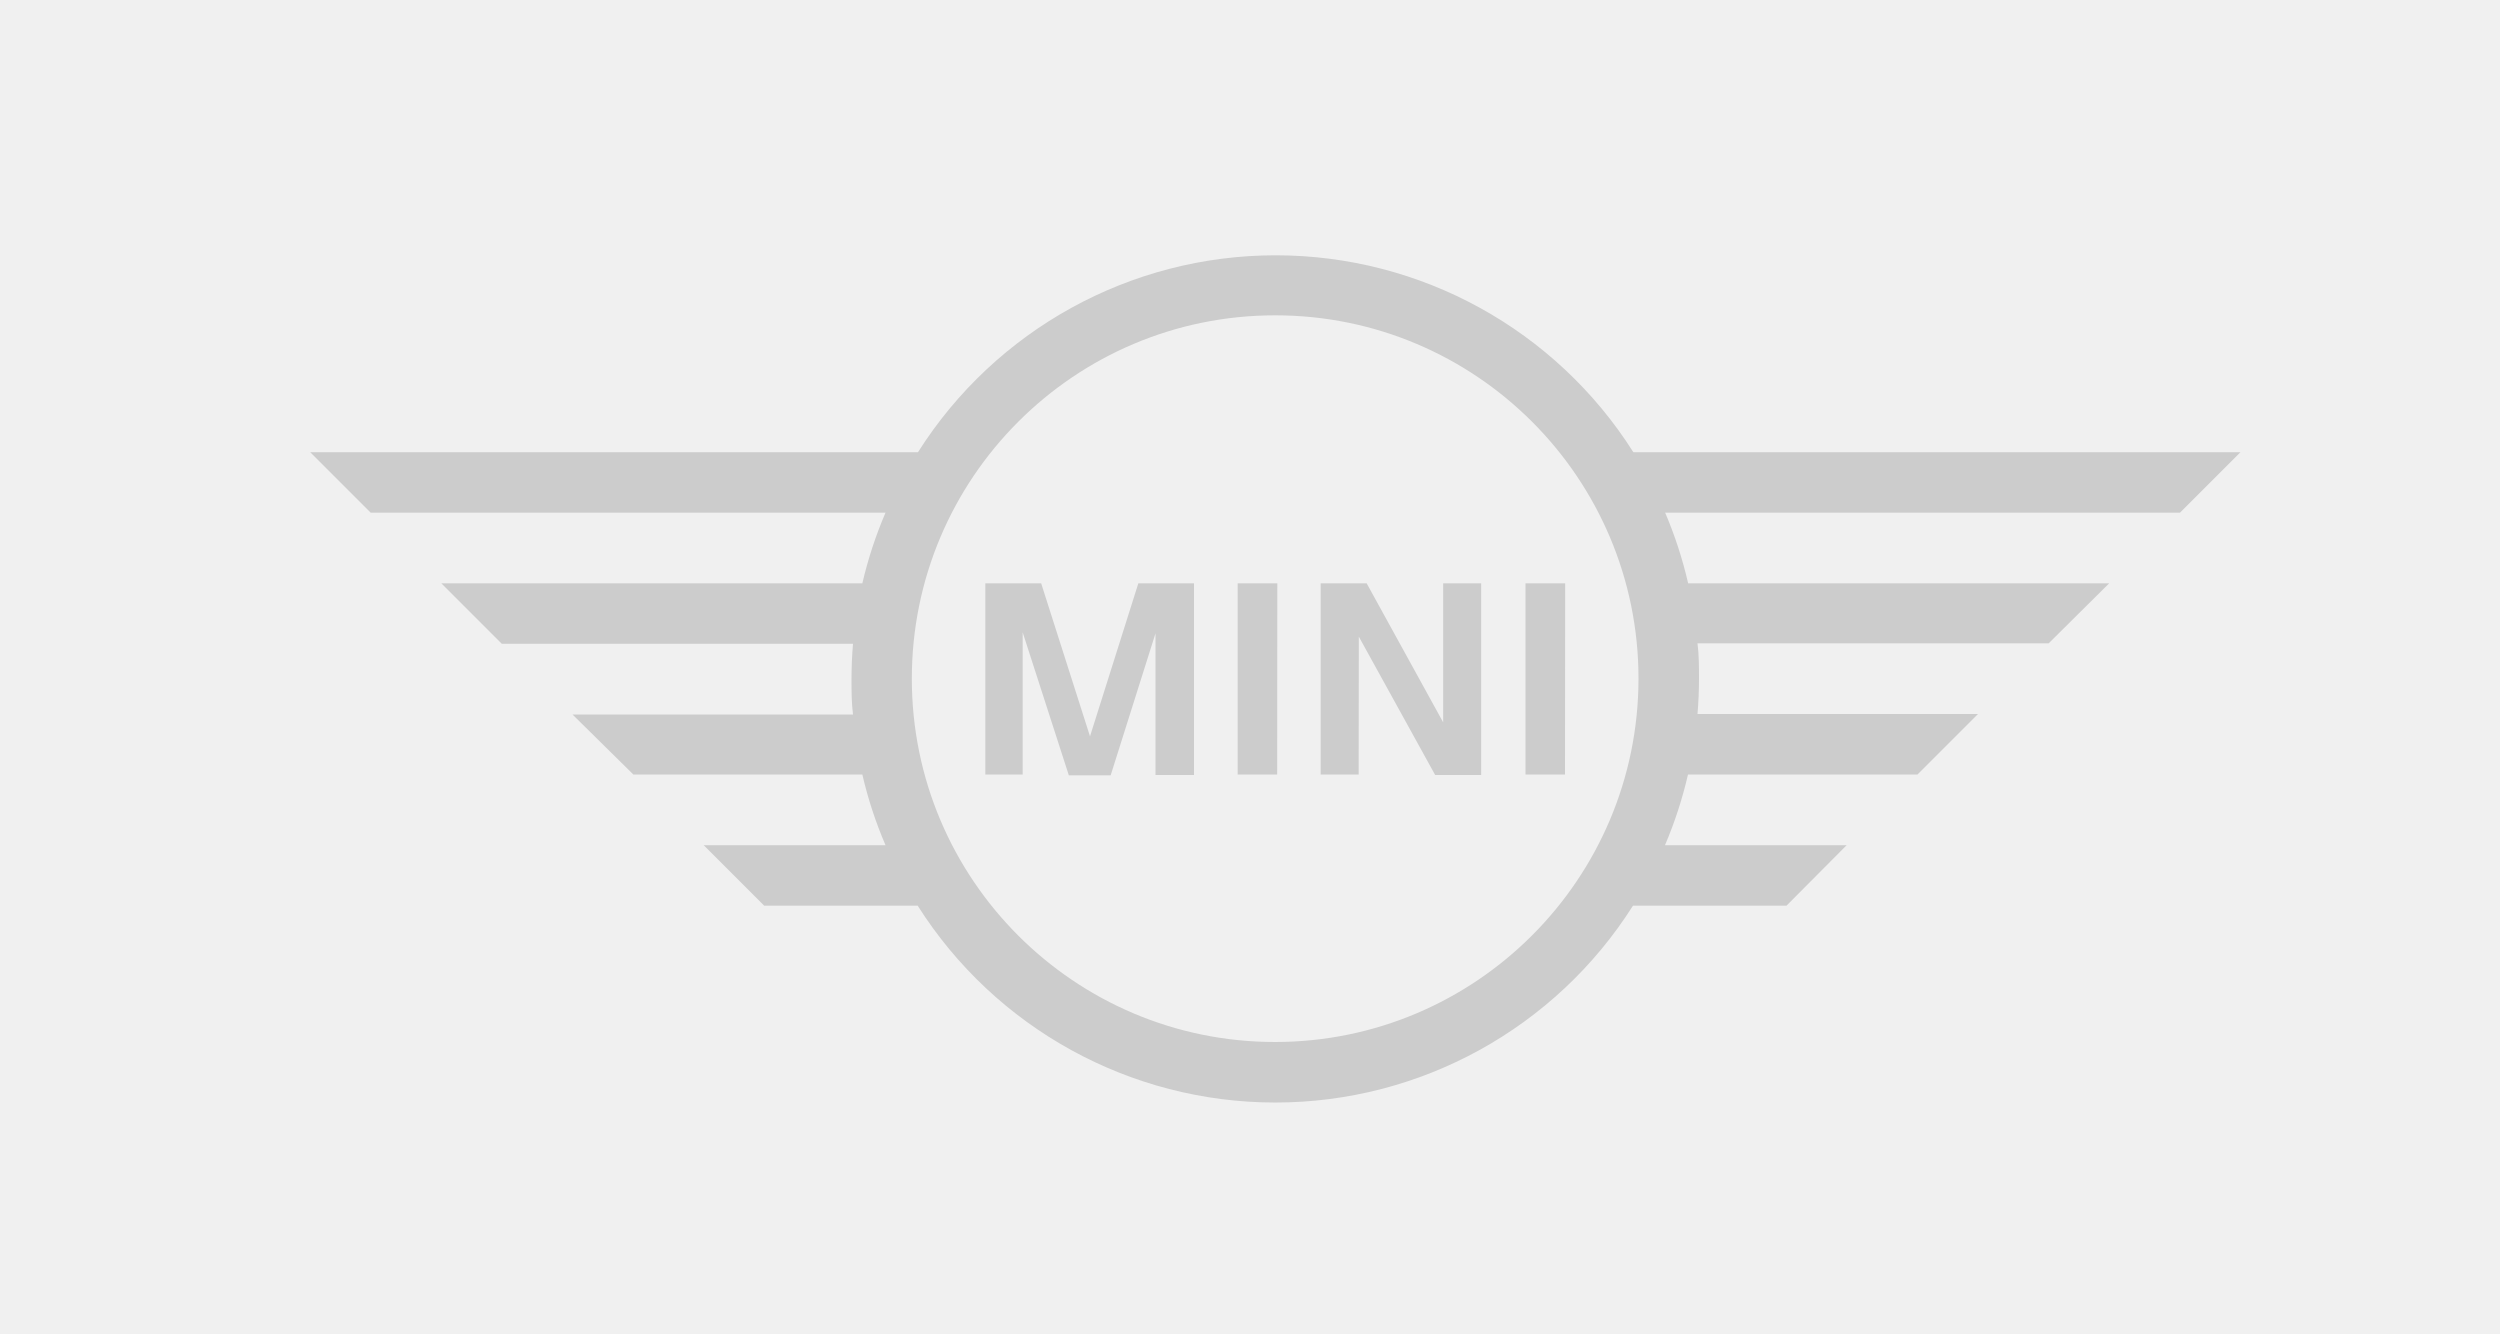
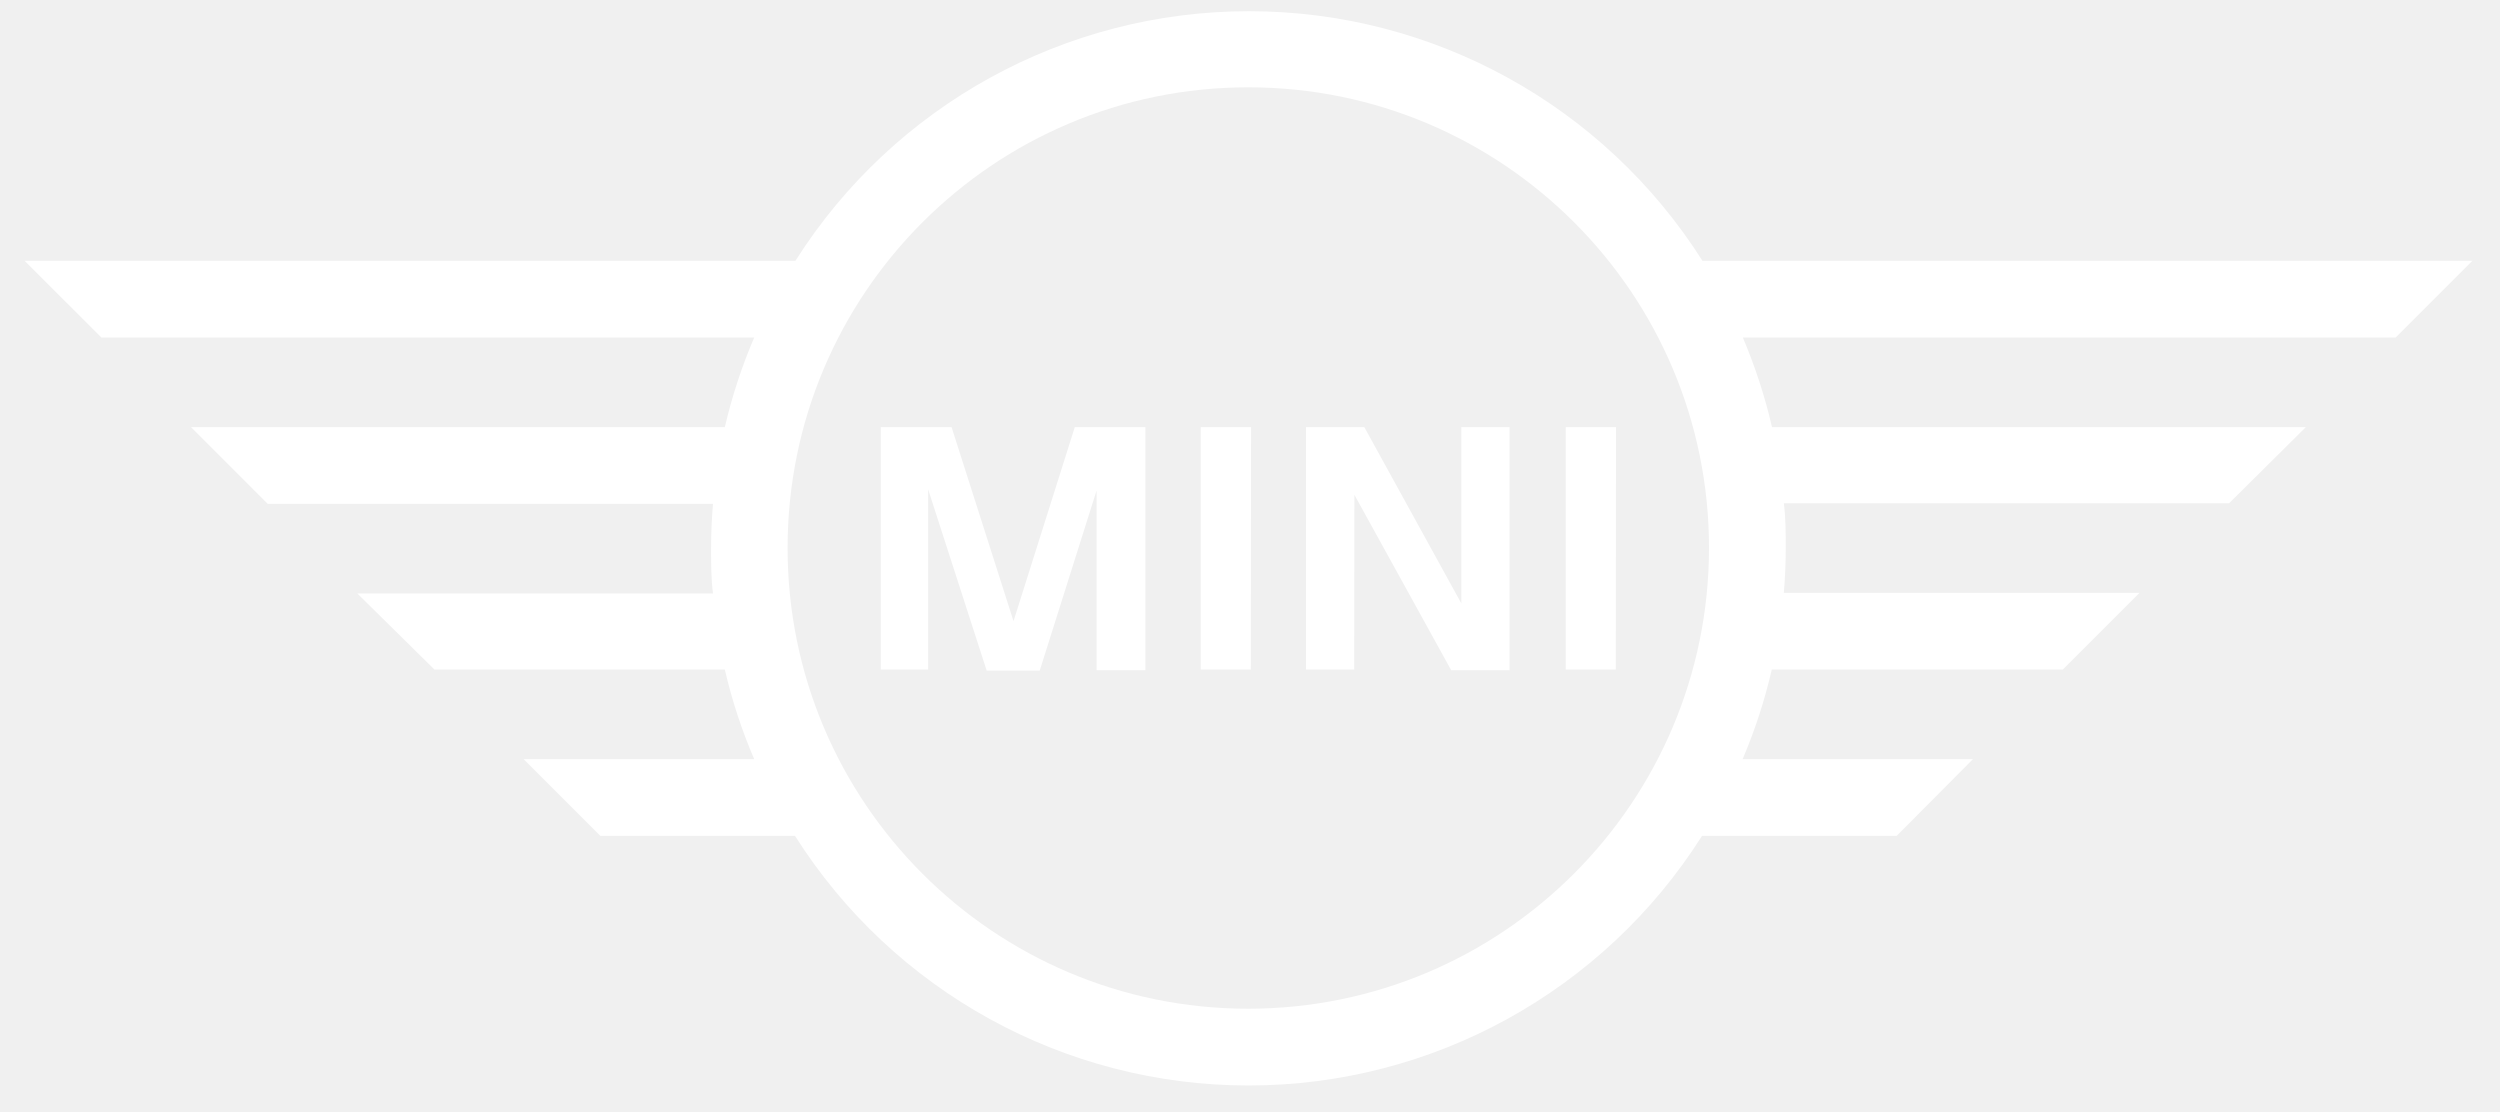
- <svg xmlns="http://www.w3.org/2000/svg" viewBox="0 0 150 80">
-   <defs>
-     <style>.cls-1{opacity:0.15;}.cls-2{fill:#010101;}</style>
-   </defs>
-   <g id="Layer_1" data-name="Layer 1">
-     <g class="cls-1">
-       <path class="cls-2" d="M61.36,46.47H59.12V35h3.35l2.93,9.18L68.3,35h3.34v11.5H69.33V38l-2.69,8.52H64.13l-2.77-8.58Zm15.27,0H74.26V35h2.38Zm4.89,0H79.24V35H82l4.59,8.34V35h2.28v11.5H86.11l-4.58-8.3Zm12.38,0H91.53V35h2.38Zm16.9,4.24H99.9a25.27,25.27,0,0,0,1.38-4.24h13.77l3.63-3.63H101.85c.06-.7.09-1.41.09-2.12s0-1.42-.09-2.12h21.07L126.55,35H101.29a25.4,25.4,0,0,0-1.38-4.24h30.89l3.63-3.63H98a25.4,25.4,0,0,0-42.92,0H18.61l3.63,3.63H53.13A25.37,25.37,0,0,0,51.74,35H26.48l3.63,3.63H51.18c-.06.7-.09,1.41-.09,2.12s0,1.42.09,2.12H34.35L38,46.47H51.74a25,25,0,0,0,1.39,4.24H42.22l3.63,3.63h9.21a25.4,25.4,0,0,0,42.92,0h9.21ZM76.51,62.52a21.8,21.8,0,1,1,21.8-21.8,21.82,21.82,0,0,1-21.8,21.8" />
-     </g>
-   </g>
+ <svg xmlns="http://www.w3.org/2000/svg" width="81" height="36" viewBox="0 0 81 36" fill="none">
+   <path fill-rule="evenodd" clip-rule="evenodd" d="M63.924 24.596H56.461C56.861 23.659 57.177 22.687 57.406 21.693H66.834L69.32 19.208H57.796C57.837 18.728 57.858 18.242 57.858 17.756C57.858 17.27 57.858 16.784 57.796 16.305H72.223L74.709 13.839H57.413C57.183 12.846 56.867 11.874 56.468 10.936H77.619L80.104 8.451H55.16C51.971 3.415 46.426 0.363 40.466 0.363C34.505 0.363 28.96 3.415 25.771 8.451H0.799L3.285 10.936H24.436C24.034 11.874 23.716 12.846 23.484 13.839H6.188L8.674 16.325H23.101C23.06 16.804 23.039 17.291 23.039 17.777C23.039 18.263 23.039 18.749 23.101 19.228H11.577L14.076 21.693H23.484C23.714 22.688 24.033 23.659 24.436 24.596H16.966L19.451 27.082H25.758C28.946 32.118 34.491 35.17 40.452 35.17C46.412 35.17 51.958 32.118 55.146 27.082H61.452L63.924 24.596ZM28.538 21.693H30.071V15.853L31.968 21.727H33.687L35.529 15.894V21.714H37.11V13.839H34.823L32.838 20.125L30.831 13.839H28.538V21.693ZM38.904 21.693H40.527L40.534 13.839H38.904V21.693ZM43.876 21.693H42.314V13.839H44.204L47.347 19.55V13.839H48.908V21.714H47.018L43.882 16.031L43.876 21.693ZM50.73 21.693H52.352L52.359 13.839H50.73V21.693ZM25.518 17.756C25.518 26 32.201 32.683 40.445 32.683C48.686 32.676 55.364 25.997 55.372 17.756C55.372 9.512 48.689 2.829 40.445 2.829C32.201 2.829 25.518 9.512 25.518 17.756Z" fill="white" />
</svg>
